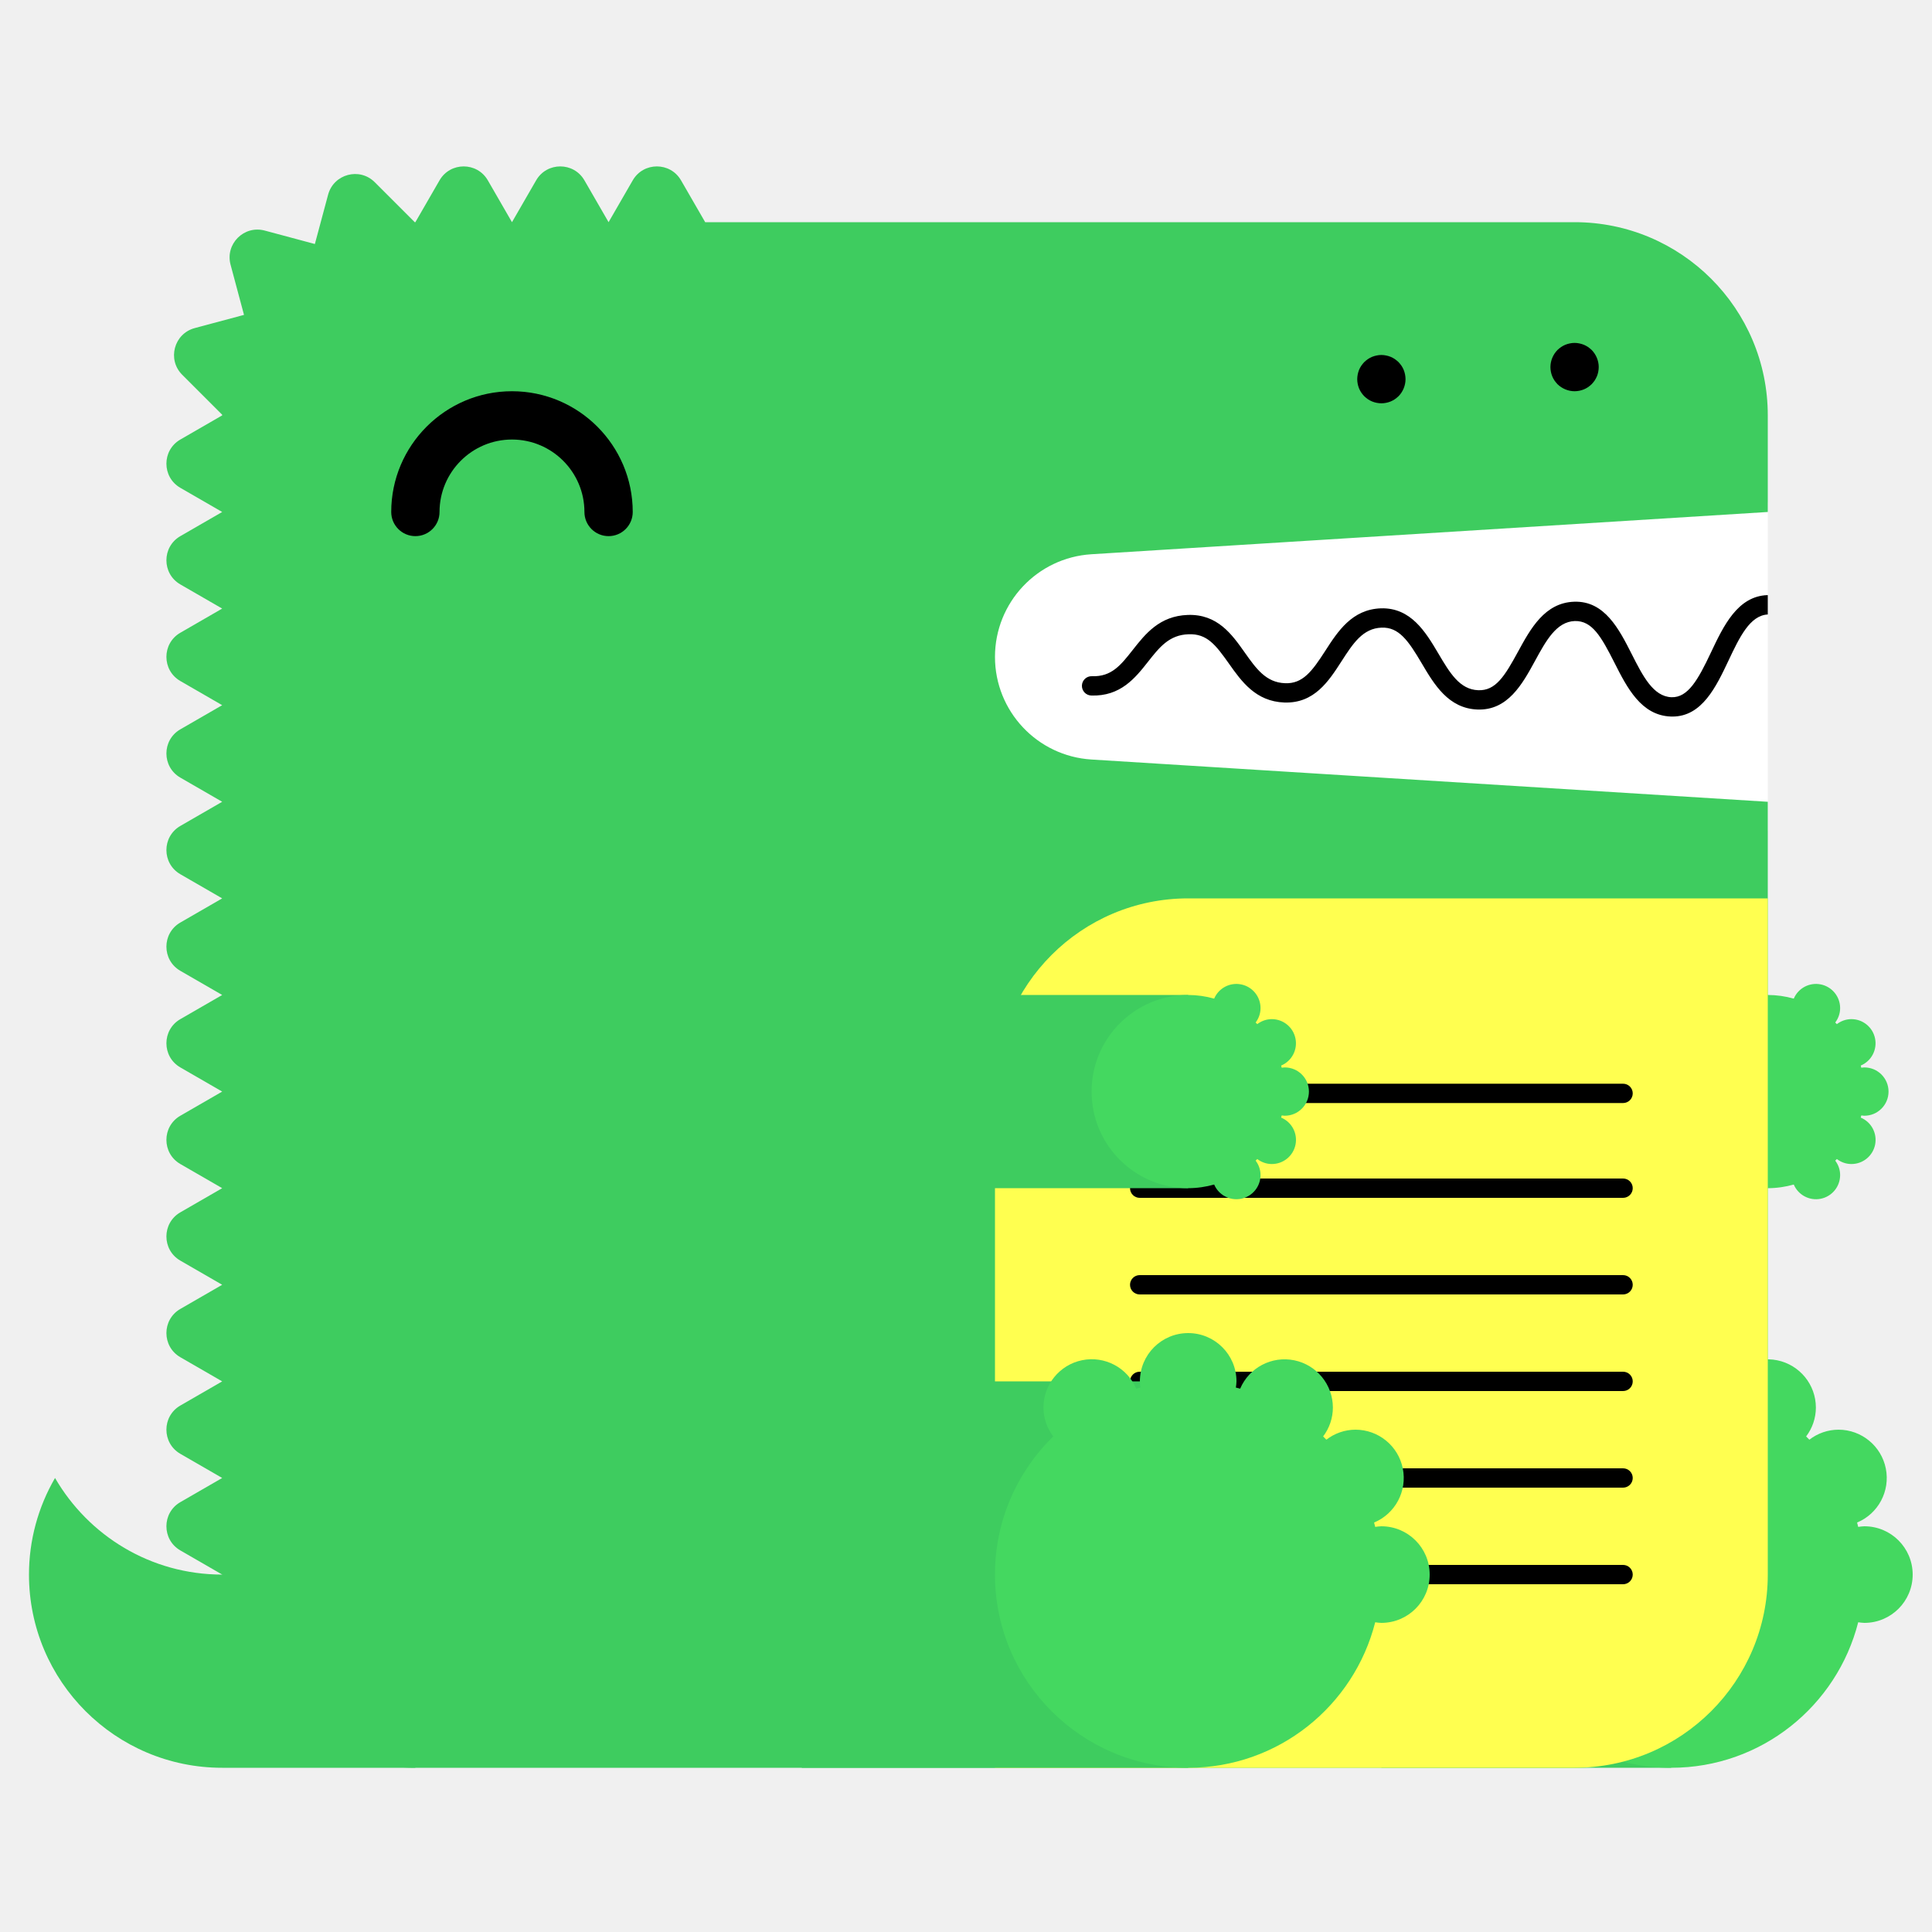
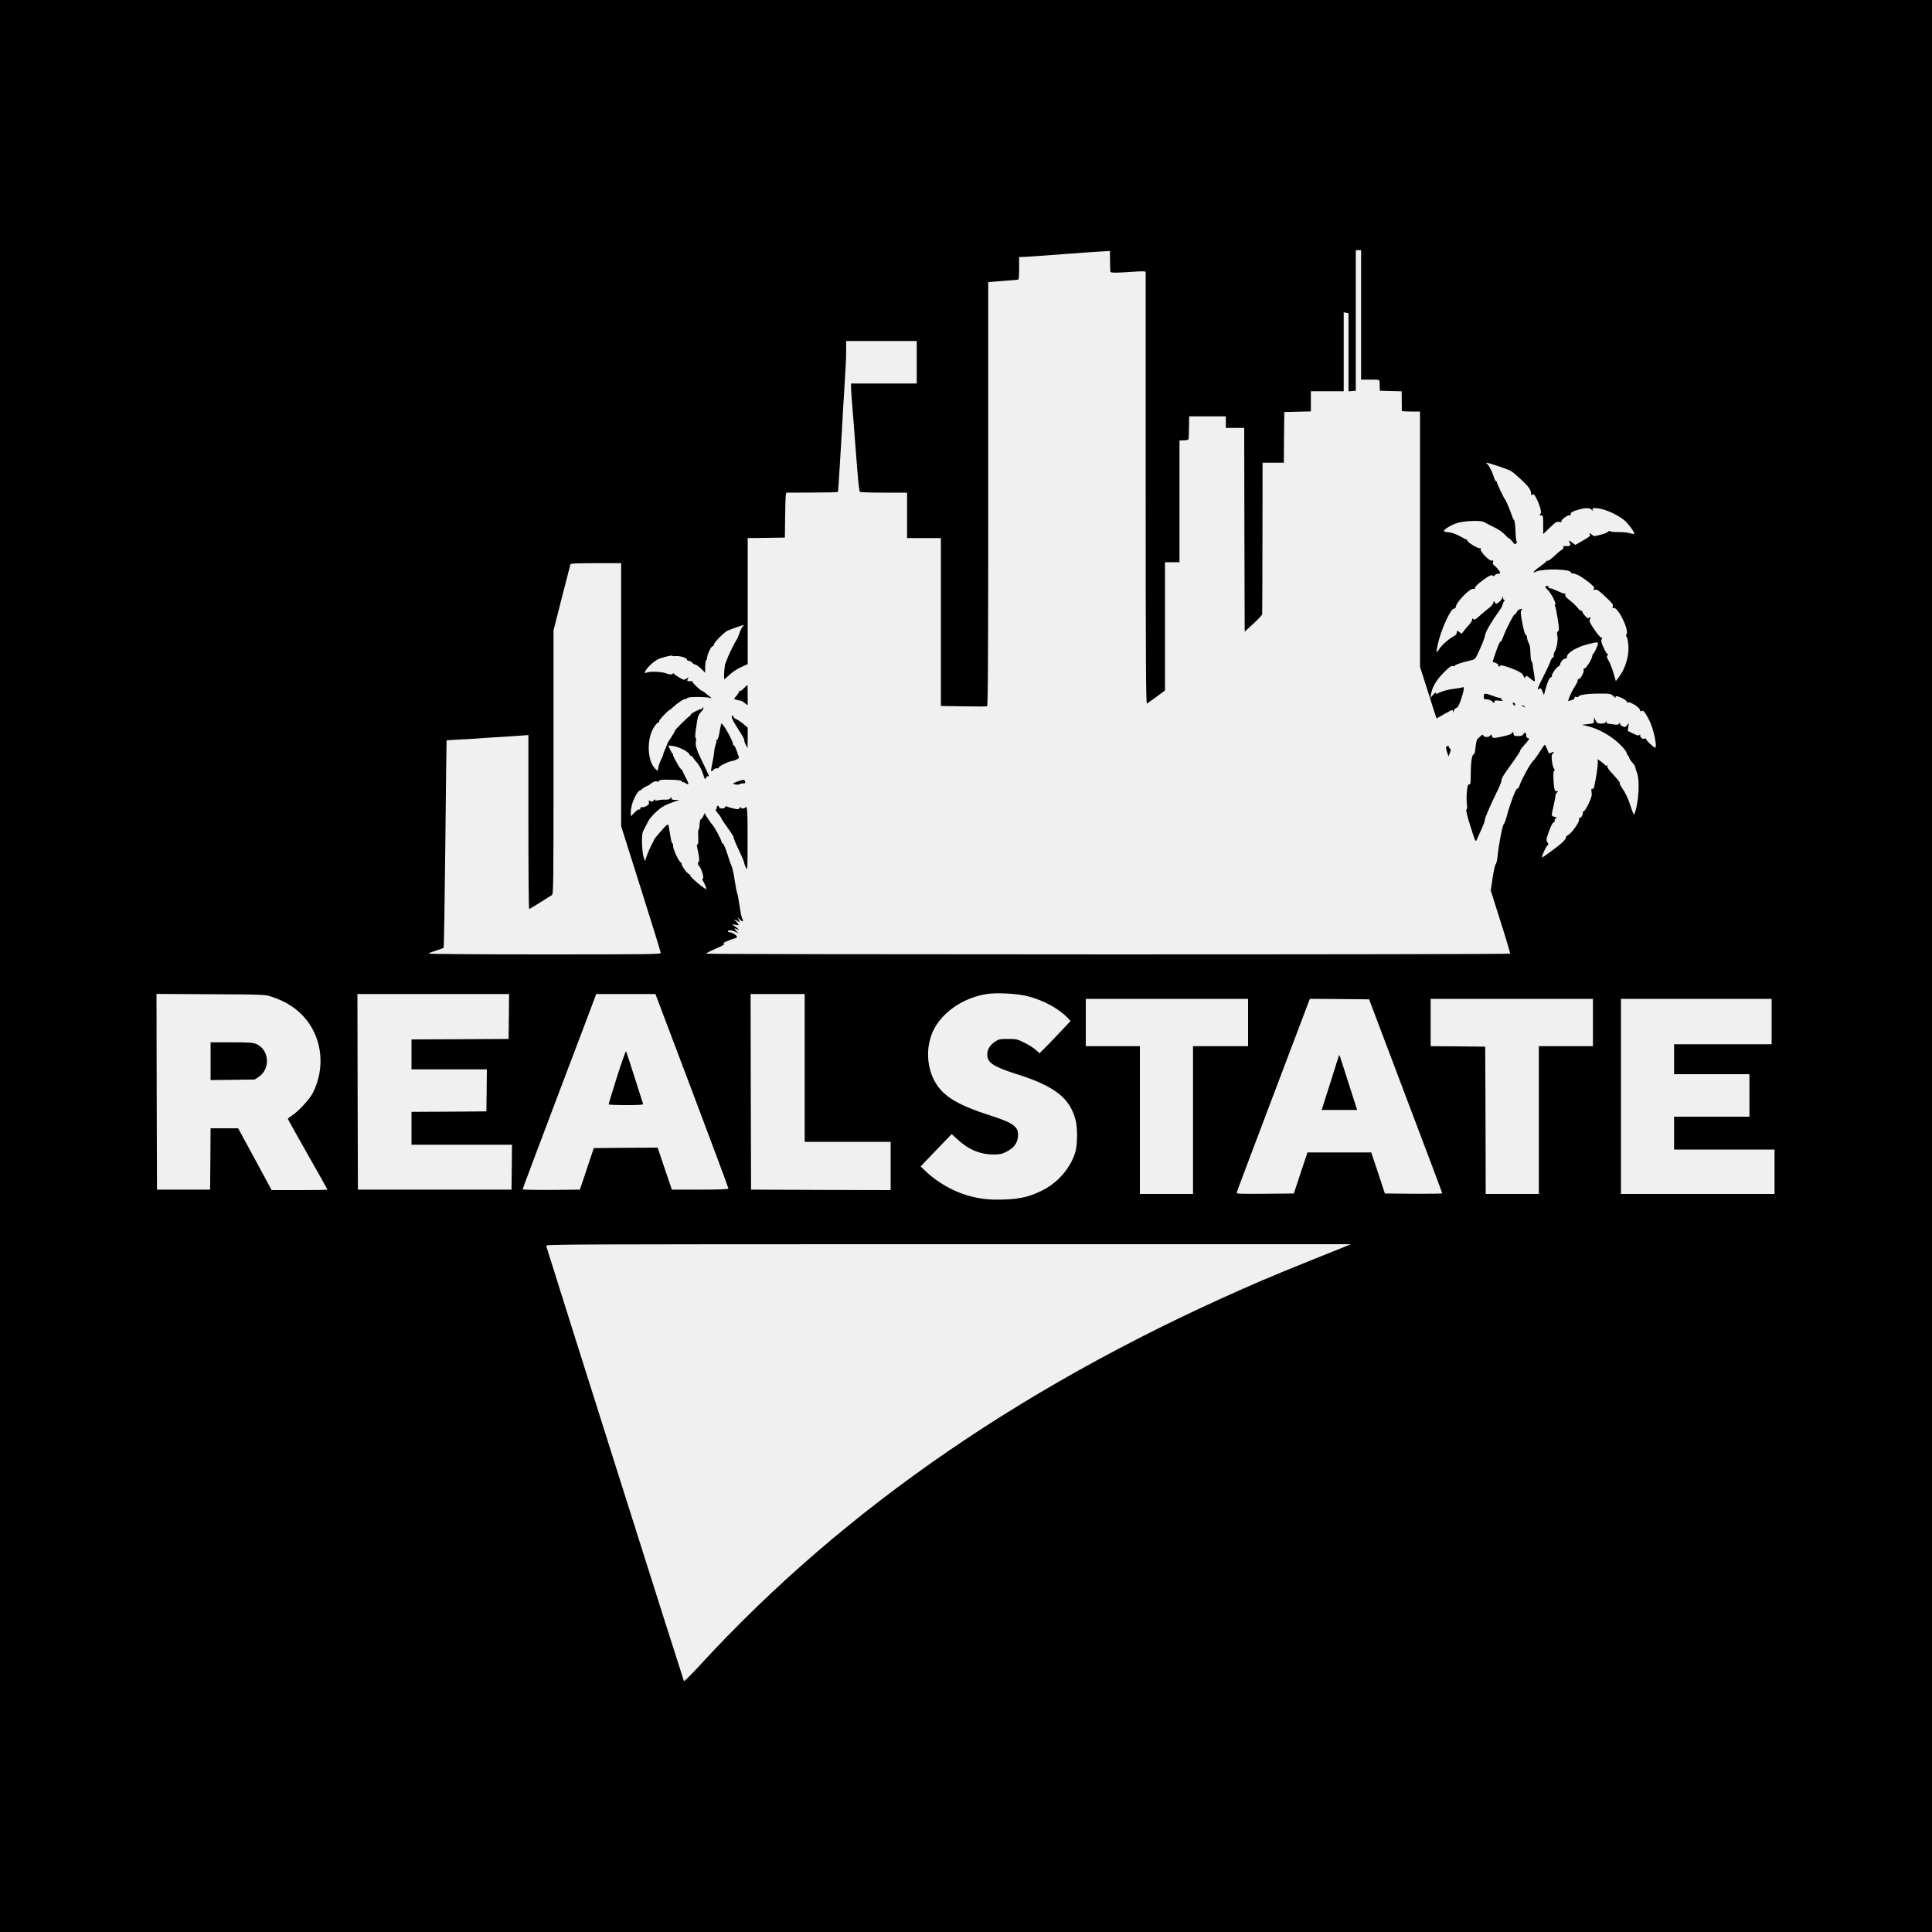
- <svg xmlns="http://www.w3.org/2000/svg" width="200" height="200" viewBox="0 0 200 200">
-   <g fill="none" fill-rule="evenodd">
-     <path fill="#FFF" d="M99 52h84v34H99z" />
-     <path d="M23 163c-7.398 0-13.843-4.027-17.303-10A19.886 19.886 0 0 0 3 163c0 11.046 8.954 20 20 20h20v-20H23z" fill="#3ECC5F" />
-     <path d="M112.98 57.376L183 53V43c0-11.046-8.954-20-20-20H73l-2.5-4.33c-1.112-1.925-3.889-1.925-5 0L63 23l-2.5-4.33c-1.111-1.925-3.889-1.925-5 0L53 23l-2.5-4.33c-1.111-1.925-3.889-1.925-5 0L43 23c-.022 0-.042.003-.065.003l-4.142-4.141c-1.57-1.571-4.252-.853-4.828 1.294l-1.369 5.104-5.192-1.392c-2.148-.575-4.111 1.389-3.535 3.536l1.39 5.193-5.102 1.367c-2.148.576-2.867 3.259-1.296 4.83l4.142 4.142c0 .021-.003.042-.003.064l-4.33 2.5c-1.925 1.111-1.925 3.889 0 5L23 53l-4.33 2.5c-1.925 1.111-1.925 3.889 0 5L23 63l-4.33 2.5c-1.925 1.111-1.925 3.889 0 5L23 73l-4.33 2.5c-1.925 1.111-1.925 3.889 0 5L23 83l-4.33 2.5c-1.925 1.111-1.925 3.889 0 5L23 93l-4.33 2.5c-1.925 1.111-1.925 3.889 0 5L23 103l-4.33 2.5c-1.925 1.111-1.925 3.889 0 5L23 113l-4.33 2.5c-1.925 1.111-1.925 3.889 0 5L23 123l-4.33 2.5c-1.925 1.111-1.925 3.889 0 5L23 133l-4.33 2.5c-1.925 1.111-1.925 3.889 0 5L23 143l-4.33 2.5c-1.925 1.111-1.925 3.889 0 5L23 153l-4.33 2.5c-1.925 1.111-1.925 3.889 0 5L23 163c0 11.046 8.954 20 20 20h120c11.046 0 20-8.954 20-20V83l-70.02-4.376A10.645 10.645 0 0 1 103 68c0-5.621 4.37-10.273 9.98-10.624" fill="#3ECC5F" />
-     <path fill="#3ECC5F" d="M143 183h30v-40h-30z" />
-     <path d="M193 158c-.219 0-.428.037-.639.064-.038-.15-.074-.301-.116-.451A5 5 0 0 0 190.32 148a4.96 4.96 0 0 0-3.016 1.036 26.531 26.531 0 0 0-.335-.336 4.955 4.955 0 0 0 1.011-2.987 5 5 0 0 0-9.599-1.959c-.148-.042-.297-.077-.445-.115.027-.211.064-.42.064-.639a5 5 0 0 0-5-5 5 5 0 0 0-5 5c0 .219.037.428.064.639-.148.038-.297.073-.445.115a4.998 4.998 0 0 0-9.599 1.959c0 1.125.384 2.151 1.011 2.987-3.717 3.632-6.031 8.693-6.031 14.3 0 11.046 8.954 20 20 20 9.339 0 17.16-6.41 19.361-15.064.211.027.42.064.639.064a5 5 0 0 0 5-5 5 5 0 0 0-5-5" fill="#44D860" />
-     <path fill="#3ECC5F" d="M153 123h30v-20h-30z" />
-     <path d="M193 115.5a2.5 2.5 0 1 0 0-5c-.109 0-.214.019-.319.032-.02-.075-.037-.15-.058-.225a2.501 2.501 0 0 0-.963-4.807c-.569 0-1.088.197-1.508.518a6.653 6.653 0 0 0-.168-.168c.314-.417.506-.931.506-1.494a2.5 2.5 0 0 0-4.8-.979A9.987 9.987 0 0 0 183 103c-5.522 0-10 4.478-10 10s4.478 10 10 10c.934 0 1.833-.138 2.69-.377a2.5 2.5 0 0 0 4.8-.979c0-.563-.192-1.077-.506-1.494.057-.055.113-.111.168-.168.42.321.939.518 1.508.518a2.5 2.5 0 0 0 .963-4.807c.021-.074.038-.15.058-.225.105.013.21.032.319.032" fill="#44D860" />
-     <path d="M63 55.5a2.5 2.5 0 0 1-2.5-2.5c0-4.136-3.364-7.5-7.5-7.5s-7.5 3.364-7.5 7.5a2.5 2.5 0 1 1-5 0c0-6.893 5.607-12.5 12.5-12.5S65.5 46.107 65.5 53a2.5 2.5 0 0 1-2.5 2.5" fill="#000" />
-     <path d="M103 183h60c11.046 0 20-8.954 20-20V93h-60c-11.046 0-20 8.954-20 20v70z" fill="#FFFF50" />
-     <path d="M168.02 124h-50.04a1 1 0 1 1 0-2h50.04a1 1 0 1 1 0 2m0 20h-50.04a1 1 0 1 1 0-2h50.04a1 1 0 1 1 0 2m0 20h-50.04a1 1 0 1 1 0-2h50.04a1 1 0 1 1 0 2m0-49.814h-50.04a1 1 0 1 1 0-2h50.04a1 1 0 1 1 0 2m0 19.814h-50.04a1 1 0 1 1 0-2h50.04a1 1 0 1 1 0 2m0 20h-50.04a1 1 0 1 1 0-2h50.04a1 1 0 1 1 0 2M183 61.611c-.012 0-.022-.006-.034-.005-3.09.105-4.552 3.196-5.842 5.923-1.346 2.85-2.387 4.703-4.093 4.647-1.889-.068-2.969-2.202-4.113-4.46-1.314-2.594-2.814-5.536-5.963-5.426-3.046.104-4.513 2.794-5.807 5.167-1.377 2.528-2.314 4.065-4.121 3.994-1.927-.07-2.951-1.805-4.136-3.813-1.321-2.236-2.848-4.75-5.936-4.664-2.994.103-4.465 2.385-5.763 4.4-1.373 2.13-2.335 3.428-4.165 3.351-1.973-.07-2.992-1.51-4.171-3.177-1.324-1.873-2.816-3.993-5.895-3.89-2.928.1-4.399 1.97-5.696 3.618-1.232 1.564-2.194 2.802-4.229 2.724a1 1 0 0 0-.072 2c3.017.101 4.545-1.8 5.872-3.487 1.177-1.496 2.193-2.787 4.193-2.855 1.926-.082 2.829 1.115 4.195 3.045 1.297 1.834 2.769 3.914 5.731 4.021 3.103.104 4.596-2.215 5.918-4.267 1.182-1.834 2.202-3.417 4.15-3.484 1.793-.067 2.769 1.35 4.145 3.681 1.297 2.197 2.766 4.686 5.787 4.796 3.125.108 4.634-2.62 5.949-5.035 1.139-2.088 2.214-4.06 4.119-4.126 1.793-.042 2.728 1.595 4.111 4.33 1.292 2.553 2.757 5.445 5.825 5.556l.169.003c3.064 0 4.518-3.075 5.805-5.794 1.139-2.41 2.217-4.68 4.067-4.773v-2z" fill="#000" />
-     <path fill="#3ECC5F" d="M83 183h40v-40H83z" />
-     <path d="M143 158c-.219 0-.428.037-.639.064-.038-.15-.074-.301-.116-.451A5 5 0 0 0 140.32 148a4.96 4.96 0 0 0-3.016 1.036 26.531 26.531 0 0 0-.335-.336 4.955 4.955 0 0 0 1.011-2.987 5 5 0 0 0-9.599-1.959c-.148-.042-.297-.077-.445-.115.027-.211.064-.42.064-.639a5 5 0 0 0-5-5 5 5 0 0 0-5 5c0 .219.037.428.064.639-.148.038-.297.073-.445.115a4.998 4.998 0 0 0-9.599 1.959c0 1.125.384 2.151 1.011 2.987-3.717 3.632-6.031 8.693-6.031 14.3 0 11.046 8.954 20 20 20 9.339 0 17.16-6.41 19.361-15.064.211.027.42.064.639.064a5 5 0 0 0 5-5 5 5 0 0 0-5-5" fill="#44D860" />
-     <path fill="#3ECC5F" d="M83 123h40v-20H83z" />
-     <path d="M133 115.5a2.5 2.5 0 1 0 0-5c-.109 0-.214.019-.319.032-.02-.075-.037-.15-.058-.225a2.501 2.501 0 0 0-.963-4.807c-.569 0-1.088.197-1.508.518a6.653 6.653 0 0 0-.168-.168c.314-.417.506-.931.506-1.494a2.5 2.5 0 0 0-4.8-.979A9.987 9.987 0 0 0 123 103c-5.522 0-10 4.478-10 10s4.478 10 10 10c.934 0 1.833-.138 2.69-.377a2.5 2.5 0 0 0 4.8-.979c0-.563-.192-1.077-.506-1.494.057-.055.113-.111.168-.168.42.321.939.518 1.508.518a2.5 2.5 0 0 0 .963-4.807c.021-.074.038-.15.058-.225.105.013.21.032.319.032" fill="#44D860" />
-     <path d="M143 41.75c-.16 0-.33-.02-.49-.05a2.52 2.52 0 0 1-.47-.14c-.15-.06-.29-.14-.431-.23-.13-.09-.259-.2-.38-.31-.109-.12-.219-.24-.309-.38s-.17-.28-.231-.43a2.619 2.619 0 0 1-.189-.96c0-.16.02-.33.05-.49.03-.16.08-.31.139-.47.061-.15.141-.29.231-.43.09-.13.2-.26.309-.38.121-.11.25-.22.38-.31.141-.09.281-.17.431-.23.149-.06.31-.11.47-.14.32-.07.65-.07.98 0 .159.03.32.08.47.14.149.06.29.14.43.23.13.09.259.2.38.31.11.12.22.25.31.38.09.14.17.28.23.43.06.16.11.31.14.47.029.16.05.33.05.49 0 .66-.271 1.31-.73 1.77-.121.11-.25.22-.38.31-.14.09-.281.17-.43.23a2.565 2.565 0 0 1-.96.19m20-1.25c-.66 0-1.3-.27-1.771-.73a3.802 3.802 0 0 1-.309-.38c-.09-.14-.17-.28-.231-.43a2.619 2.619 0 0 1-.189-.96c0-.66.27-1.3.729-1.77.121-.11.25-.22.38-.31.141-.09.281-.17.431-.23.149-.06.31-.11.47-.14.32-.07.66-.07.98 0 .159.03.32.08.47.14.149.06.29.14.43.23.13.09.259.2.38.31.459.47.73 1.11.73 1.77 0 .16-.021.33-.05.49-.03.16-.08.32-.14.47-.07.15-.14.29-.23.43-.09.13-.2.26-.31.38-.121.11-.25.22-.38.31-.14.09-.281.17-.43.23a2.565 2.565 0 0 1-.96.19" fill="#000" />
+ <svg xmlns="http://www.w3.org/2000/svg" version="1.0" width="2000pt" height="2000pt" viewBox="0 0 2000 2000" preserveAspectRatio="xMidYMid meet">
+   <g transform="translate(0,2000) scale(0.1,-0.1)" fill="#000000" stroke="none">
+     <path d="M0 10000 l0 -10000 10000 0 10000 0 0 10000 0 10000 -10000 0 -10000 0 0 -10000z m14090 6740 l0 -670 95 0 c92 0 95 -1 96 -22 0 -13 2 -39 2 -58 l2 -35 113 -3 112 -3 1 -97 c1 -53 1 -100 0 -104 0 -5 42 -8 94 -8 l95 0 0 -1321 0 -1322 61 -191 c33 -105 71 -225 85 -268 l25 -76 77 44 c42 24 80 44 84 44 3 0 9 -8 11 -17 4 -14 5 -12 6 5 1 14 10 26 25 32 19 7 30 28 54 100 28 83 33 128 12 115 -5 -3 -46 -10 -92 -16 -46 -5 -107 -21 -137 -34 -46 -22 -52 -23 -47 -7 3 9 -8 2 -25 -17 l-32 -35 7 40 c14 75 57 147 132 222 58 58 78 72 94 67 11 -4 20 -2 20 4 0 10 84 37 174 57 37 9 40 12 88 119 28 61 51 124 52 141 2 30 66 140 144 248 20 27 36 57 37 66 1 10 7 25 14 34 9 11 10 16 2 16 -6 0 -11 10 -12 23 -1 22 -1 21 -8 -2 -3 -13 -19 -34 -35 -45 -27 -21 -28 -21 -42 -2 -14 19 -14 19 -14 -1 0 -14 -21 -38 -62 -70 -35 -28 -78 -64 -97 -82 -26 -24 -36 -29 -47 -20 -11 9 -14 8 -14 -6 0 -10 -17 -36 -38 -59 -21 -22 -45 -52 -54 -65 -16 -23 -18 -24 -36 -8 -24 22 -32 21 -32 -3 0 -10 -10 -25 -22 -31 -55 -28 -132 -95 -159 -137 -33 -52 -35 -45 -15 48 32 149 132 370 168 370 10 0 18 7 18 16 0 45 148 199 182 188 13 -4 18 0 18 13 0 11 31 40 81 77 68 49 85 57 100 48 13 -9 18 -8 23 3 3 8 17 15 31 15 14 0 25 4 25 9 0 12 -40 63 -63 79 -12 9 -16 20 -11 34 5 17 3 20 -11 14 -24 -9 -127 96 -118 120 4 11 3 15 -5 10 -16 -10 -122 53 -132 78 -5 12 -9 18 -9 13 -1 -4 -18 3 -38 16 -52 32 -118 57 -151 57 -15 0 -33 4 -41 9 -19 12 64 65 134 87 73 23 243 29 275 11 14 -8 60 -32 103 -53 48 -23 92 -53 115 -78 20 -23 40 -40 43 -39 4 1 19 -13 34 -32 21 -28 28 -33 39 -22 8 6 10 17 6 22 -5 6 -10 55 -12 110 -2 58 -8 104 -14 110 -7 6 -17 28 -24 50 -13 44 -61 157 -70 165 -11 11 -85 166 -84 177 1 7 -3 11 -8 10 -5 -1 -18 23 -27 55 -20 61 -55 124 -74 132 -7 2 -5 5 5 5 17 1 208 -63 243 -82 23 -12 38 -24 124 -103 66 -62 91 -98 91 -135 0 -18 3 -19 14 -9 12 9 20 2 42 -42 33 -65 56 -146 43 -154 -15 -9 -10 -22 9 -20 15 1 17 -10 17 -96 l0 -97 68 66 c60 58 71 65 97 60 21 -5 28 -3 24 7 -6 15 70 71 85 61 7 -3 11 2 11 14 0 16 13 24 66 41 82 25 132 26 151 3 14 -17 14 -17 9 0 -4 14 1 17 28 17 78 0 215 -57 298 -123 41 -33 115 -133 105 -143 -3 -3 -22 -1 -42 6 -20 7 -71 12 -114 12 -42 -1 -83 3 -91 8 -9 5 -18 4 -24 -5 -6 -8 -41 -22 -78 -31 -63 -17 -68 -17 -86 -1 -22 20 -39 23 -23 3 9 -11 -5 -23 -70 -60 l-81 -47 -36 27 c-19 15 -33 21 -30 13 3 -8 9 -22 13 -31 7 -18 -10 -23 -63 -21 -7 1 -11 -5 -8 -13 3 -8 -4 -19 -17 -26 -12 -6 -48 -36 -79 -66 -31 -29 -62 -51 -67 -47 -6 3 -11 2 -11 -3 0 -5 -24 -25 -54 -46 -29 -20 -62 -46 -71 -57 -18 -19 -18 -19 26 -3 79 30 349 22 349 -10 0 -7 12 -13 28 -13 30 0 108 -47 180 -108 35 -31 41 -40 31 -52 -11 -12 -9 -13 12 -8 21 5 38 -6 107 -71 70 -64 82 -81 78 -100 -5 -17 -3 -22 8 -18 42 16 161 -222 134 -270 -6 -11 -6 -22 2 -31 6 -8 14 -47 17 -87 8 -112 -31 -239 -103 -334 l-27 -35 -24 83 c-13 46 -36 102 -49 126 -20 34 -23 46 -14 58 9 10 10 14 1 14 -7 0 -25 30 -41 66 -23 51 -28 70 -20 85 8 15 7 19 -5 19 -8 0 -40 38 -71 84 -48 72 -54 87 -45 105 12 21 -2 31 -14 11 -7 -11 -65 51 -65 69 0 7 -4 10 -9 7 -5 -4 -23 11 -40 33 -17 21 -54 56 -81 77 -36 27 -50 44 -46 56 2 10 0 16 -4 13 -4 -3 -37 8 -72 25 -34 16 -71 30 -80 30 -10 0 -18 6 -18 14 0 9 -7 12 -21 9 -19 -5 -18 -8 15 -42 39 -40 91 -144 75 -149 -6 -3 -6 -9 -1 -15 5 -7 17 -66 27 -131 16 -104 16 -120 4 -130 -11 -8 -13 -20 -7 -46 9 -41 -7 -134 -29 -168 -8 -13 -12 -30 -9 -38 3 -8 -1 -17 -9 -20 -8 -3 -19 -22 -26 -42 -6 -21 -38 -88 -70 -151 -60 -117 -73 -155 -44 -131 13 10 18 6 32 -26 l16 -39 13 50 c22 84 45 135 60 135 9 0 12 5 9 11 -8 12 41 86 67 100 10 5 18 14 18 20 0 22 41 68 55 62 10 -3 15 1 15 15 0 43 97 102 217 133 117 29 117 29 92 -33 -11 -29 -26 -57 -33 -63 -7 -5 -13 -17 -13 -26 0 -26 -63 -129 -80 -129 -10 0 -13 -6 -9 -16 8 -20 -33 -94 -51 -94 -8 0 -13 -6 -11 -13 2 -7 -12 -36 -30 -64 -19 -29 -42 -76 -53 -104 -19 -48 -19 -51 -2 -44 10 4 26 10 36 12 9 3 17 12 17 20 0 10 6 12 20 8 11 -3 20 -2 20 3 0 18 90 32 211 32 120 0 124 -1 152 -27 17 -16 27 -23 23 -16 -12 22 11 22 62 -2 33 -15 52 -31 53 -42 0 -11 3 -13 6 -5 8 20 122 -45 129 -75 5 -18 9 -21 19 -13 15 13 37 -15 79 -98 45 -90 85 -283 59 -282 -14 1 -93 77 -93 89 0 7 -5 9 -10 6 -19 -12 -50 6 -50 28 0 16 -3 18 -9 9 -6 -11 -20 -7 -64 14 l-57 28 6 40 6 41 -19 -23 c-17 -21 -22 -22 -46 -11 -15 7 -27 19 -27 28 -1 15 -1 15 -10 0 -8 -13 -18 -14 -57 -8 -26 4 -54 8 -60 8 -7 1 -14 9 -14 19 -1 16 -2 16 -6 0 -3 -14 -15 -18 -47 -18 -38 0 -44 3 -59 33 l-16 32 0 -32 c-1 -32 -2 -32 -63 -39 l-63 -7 60 -14 c102 -23 236 -96 320 -175 42 -39 78 -82 82 -97 3 -14 11 -29 16 -33 6 -3 12 -14 13 -24 1 -9 16 -31 32 -48 16 -17 30 -38 30 -46 0 -8 8 -35 18 -60 31 -80 18 -306 -24 -420 -8 -21 -12 -15 -37 60 -31 96 -55 146 -96 207 -16 23 -25 44 -21 47 5 3 -24 40 -64 83 -45 48 -70 82 -66 92 3 9 1 12 -5 8 -6 -4 -13 -4 -15 0 -1 5 -20 21 -40 36 l-38 28 0 -43 c0 -38 -15 -138 -36 -236 -4 -22 -11 -31 -20 -28 -11 4 -13 -3 -8 -34 5 -32 0 -53 -31 -120 -21 -44 -44 -80 -52 -80 -8 0 -12 -4 -8 -9 8 -14 -17 -62 -30 -57 -8 3 -10 -4 -8 -18 5 -26 -80 -145 -115 -161 -12 -5 -22 -17 -22 -25 0 -9 -15 -30 -32 -47 -44 -41 -210 -164 -215 -159 -7 7 39 110 55 123 13 11 13 15 0 35 -14 21 -12 30 17 113 21 57 39 91 49 93 9 2 13 8 10 14 -4 6 1 17 10 24 16 11 14 13 -13 19 -34 7 -34 3 -4 135 8 36 15 74 16 85 0 11 8 25 16 32 14 11 13 12 -5 13 -18 0 -22 8 -28 61 -9 89 -7 147 4 154 6 4 5 11 -4 20 -7 8 -16 41 -20 75 -6 52 -4 65 10 82 18 19 17 19 -10 9 -15 -6 -29 -11 -30 -11 -2 0 -11 20 -20 45 -10 25 -21 45 -25 45 -3 0 -27 -33 -51 -72 -25 -40 -57 -84 -72 -98 -28 -27 -119 -192 -138 -252 -6 -22 -16 -35 -23 -32 -14 5 -71 -146 -108 -281 -12 -44 -26 -83 -32 -86 -13 -9 -54 -220 -63 -324 -4 -44 -13 -84 -20 -90 -7 -5 -21 -69 -32 -141 l-20 -132 102 -323 c57 -178 101 -327 99 -331 -6 -11 -8323 -10 -8323 0 0 5 45 28 101 52 70 30 96 46 84 50 -13 5 -5 12 31 27 27 12 61 24 77 28 15 4 27 11 27 15 0 16 -53 50 -77 50 -14 0 -21 4 -18 10 9 15 42 12 78 -6 l32 -17 -24 27 c-26 28 -22 33 11 15 32 -17 12 9 -26 33 l-31 20 37 -5 38 -6 -16 25 c-9 13 -21 24 -27 24 -6 0 -7 3 -4 6 4 4 18 -1 31 -10 24 -15 25 -15 19 1 -3 10 -10 25 -16 33 -5 8 4 0 22 -18 31 -32 43 -23 22 16 -5 9 -17 68 -26 131 -9 62 -20 121 -25 130 -4 9 -16 68 -25 131 -9 63 -23 126 -30 140 -7 14 -28 72 -45 128 -18 57 -39 106 -46 109 -8 3 -14 10 -14 17 0 17 -69 149 -91 172 -11 12 -35 45 -53 73 l-33 53 -13 -31 c-7 -17 -18 -31 -24 -31 -6 0 -12 -22 -14 -53 -1 -28 -5 -53 -10 -54 -4 -2 -6 -37 -4 -78 2 -50 0 -75 -7 -75 -7 0 -9 -10 -5 -27 20 -90 27 -145 19 -151 -14 -10 -12 -35 2 -47 21 -17 54 -123 40 -128 -9 -3 -9 -9 0 -25 24 -41 43 -93 30 -86 -64 39 -181 143 -161 145 5 0 0 4 -12 9 -24 9 -86 98 -78 111 3 5 1 9 -5 9 -19 0 -84 134 -83 172 0 16 -3 28 -8 28 -7 0 -16 41 -35 163 -6 35 -7 37 -26 23 -20 -14 -137 -151 -129 -151 2 0 -8 -20 -22 -45 -14 -25 -36 -74 -49 -110 l-23 -64 -14 44 c-8 25 -15 90 -16 145 -1 86 2 106 21 140 12 22 31 58 42 81 25 50 112 134 172 165 24 12 69 30 99 40 l55 18 -42 0 c-34 1 -43 5 -43 19 -1 16 -1 16 -11 0 -7 -13 -21 -17 -52 -16 -23 1 -57 -2 -74 -6 -24 -6 -33 -4 -33 5 0 7 -6 4 -14 -7 -12 -16 -18 -17 -34 -7 -17 10 -18 9 -14 -12 3 -18 -3 -27 -28 -40 -17 -9 -38 -14 -46 -11 -8 3 -14 -1 -14 -9 0 -8 -4 -15 -10 -15 -5 0 -12 0 -15 0 -2 0 -20 -16 -40 -35 l-35 -36 0 46 c0 55 28 138 64 191 14 21 26 34 26 29 0 -5 8 0 19 11 10 11 34 27 52 34 19 8 39 19 44 25 17 19 65 36 65 23 0 -6 9 -3 19 6 17 15 36 17 126 14 80 -2 108 -7 115 -18 5 -8 10 -12 10 -7 0 4 11 0 25 -9 14 -9 28 -14 31 -11 4 3 -10 36 -30 72 -19 36 -33 65 -29 65 4 0 -1 6 -12 13 -10 8 -25 28 -34 44 -9 17 -26 49 -39 72 -12 22 -19 41 -15 41 5 0 3 4 -4 8 -7 4 -19 25 -28 46 l-16 39 45 -5 c58 -7 158 -56 172 -85 6 -13 13 -20 17 -17 3 3 14 -7 24 -23 10 -15 23 -32 29 -38 26 -24 58 -81 74 -133 16 -52 18 -54 29 -34 7 13 16 20 22 17 16 -10 11 2 -50 128 -72 148 -85 188 -77 232 4 19 2 35 -3 37 -7 2 -5 39 5 103 18 126 20 129 55 170 18 20 26 36 19 40 -5 3 -10 1 -10 -4 0 -6 -4 -11 -9 -11 -21 0 -111 -46 -111 -57 0 -6 -4 -13 -9 -15 -16 -5 -159 -147 -154 -152 3 -2 -15 -33 -38 -68 -24 -35 -42 -63 -40 -63 2 0 -8 -26 -22 -57 -14 -32 -24 -58 -21 -58 2 0 -7 -22 -20 -48 -13 -26 -28 -65 -31 -86 l-7 -37 -23 21 c-79 74 -93 279 -29 408 16 31 39 62 51 68 13 6 20 14 16 18 -7 6 95 116 108 116 3 0 25 18 48 40 42 40 121 87 121 73 0 -5 4 -1 10 7 7 11 32 14 107 15 54 0 111 -4 128 -8 29 -8 28 -7 -10 22 -22 17 -45 35 -52 41 -7 5 -15 10 -19 10 -11 0 -99 84 -96 93 1 4 -1 6 -5 6 -5 -1 -18 -1 -31 0 -20 1 -21 4 -12 22 11 20 11 20 -14 4 -25 -16 -28 -16 -73 11 -27 15 -51 32 -55 38 -5 8 -11 7 -19 -1 -8 -8 -25 -7 -65 7 -56 19 -168 22 -208 5 -17 -7 -17 -6 -3 22 18 35 83 95 126 117 36 19 151 47 151 37 0 -3 17 -5 38 -3 43 4 118 -20 114 -37 -1 -6 6 -11 16 -11 11 0 27 -9 37 -20 10 -11 25 -20 34 -20 8 0 35 -19 58 -42 l43 -42 0 61 c0 34 5 65 10 68 6 3 10 15 10 26 0 32 41 119 56 119 8 0 14 8 14 18 0 19 101 122 139 142 22 11 159 60 169 60 3 0 -2 -8 -11 -18 -10 -10 -24 -41 -33 -68 -9 -27 -20 -53 -24 -59 -19 -26 -89 -166 -100 -201 -7 -21 -16 -43 -20 -49 -10 -13 -20 -165 -12 -165 4 0 30 22 58 48 28 27 81 61 118 77 l66 30 0 652 0 653 193 2 192 3 3 233 c2 175 5 232 15 232 6 0 128 0 269 1 142 0 259 3 262 7 2 4 11 131 20 282 9 151 18 307 21 345 2 39 7 122 10 185 3 63 8 138 10 165 2 28 7 109 11 180 3 72 8 141 9 155 2 14 4 76 4 138 l1 112 365 0 365 0 0 -220 0 -220 -340 0 -340 0 0 -42 c0 -24 5 -92 10 -153 5 -60 14 -173 20 -250 6 -77 13 -167 15 -200 3 -33 12 -152 21 -265 10 -131 20 -207 27 -212 7 -4 119 -8 250 -8 l237 0 0 -235 0 -235 175 0 175 0 0 -869 0 -869 233 -4 c127 -2 238 -2 245 0 9 3 12 452 12 2198 l0 2194 23 1 c12 1 31 3 42 4 11 1 69 6 130 10 60 4 113 9 117 12 5 2 8 56 8 119 l0 114 33 0 c27 0 188 11 502 35 107 8 190 14 303 21 l102 6 1 -101 c1 -56 2 -107 3 -113 1 -14 58 -14 259 0 92 6 107 5 107 -8 0 -8 0 -1018 0 -2243 0 -1780 3 -2227 13 -2221 6 4 51 36 100 72 l87 64 0 664 0 664 75 0 75 0 0 630 0 630 23 1 c74 3 72 2 73 39 1 19 2 74 3 123 l1 87 190 0 190 0 0 -60 0 -60 95 0 95 0 2 -1055 3 -1054 90 83 c50 46 91 90 91 97 1 8 2 364 3 792 l1 777 110 0 110 0 2 263 3 262 138 3 137 3 0 104 0 105 170 0 170 0 0 409 0 408 25 -5 25 -4 0 -405 0 -404 38 3 37 3 0 728 0 727 28 0 27 0 0 -670z m-7660 -3931 l0 -1361 205 -649 c113 -356 205 -655 205 -664 0 -13 -130 -15 -1207 -15 -692 0 -1203 4 -1197 9 5 5 41 19 79 31 39 12 73 25 77 29 4 3 12 487 18 1076 6 588 12 1070 13 1071 1 1 65 5 141 9 77 3 156 8 175 10 20 2 83 6 141 10 110 6 184 11 313 20 l77 6 0 -900 c0 -496 3 -901 8 -901 5 0 124 73 235 144 16 10 17 87 17 1375 l0 1365 85 335 c47 185 88 342 90 349 3 9 65 12 265 12 l260 0 0 -1361z m4213 -3123 c155 -40 314 -125 401 -215 l39 -40 -121 -128 c-66 -70 -138 -146 -161 -167 l-40 -39 -39 35 c-22 20 -75 53 -118 74 -73 37 -83 39 -169 39 -83 0 -95 -2 -134 -28 -54 -36 -81 -81 -81 -134 0 -83 63 -125 295 -199 403 -127 560 -248 620 -481 20 -75 19 -242 0 -317 -44 -167 -180 -328 -347 -410 -129 -64 -224 -87 -389 -93 -153 -6 -256 5 -387 43 -148 43 -313 138 -424 244 l-58 55 161 168 161 167 60 -55 c113 -105 234 -156 372 -156 67 0 87 4 134 28 77 39 114 87 120 158 8 102 -43 140 -297 221 -267 86 -407 158 -499 258 -152 164 -179 450 -63 651 101 176 308 309 536 345 106 16 318 5 428 -24z m-7828 -5 c153 -51 270 -129 356 -237 168 -211 194 -506 68 -757 -34 -66 -150 -193 -215 -234 -24 -15 -44 -31 -44 -35 0 -4 92 -170 205 -368 113 -198 205 -362 205 -365 0 -3 -130 -5 -289 -5 l-289 0 -173 320 -174 320 -142 0 -143 0 -2 -317 -3 -318 -275 0 -275 0 -3 1013 -2 1013 562 -3 c560 -3 563 -3 633 -27z m2453 -203 l-3 -233 -502 -3 -503 -2 0 -155 0 -155 390 0 390 0 -2 -217 -3 -218 -387 -3 -388 -2 0 -170 0 -170 520 0 520 0 -2 -232 -3 -233 -795 0 -795 0 -3 1013 -2 1012 785 0 785 0 -2 -232z m1896 -771 c208 -551 378 -1006 377 -1012 -1 -6 -106 -10 -293 -10 l-293 0 -74 218 -73 217 -331 -2 -330 -3 -72 -215 -72 -215 -296 -3 c-163 -1 -297 2 -297 6 0 5 167 449 371 988 204 538 376 991 381 1007 l10 27 306 0 307 0 379 -1003z m1166 238 l0 -765 445 0 445 0 0 -250 0 -250 -722 2 -723 3 -3 1013 -2 1012 280 0 280 0 0 -765z m4590 470 l0 -245 -285 0 -285 0 0 -765 0 -765 -275 0 -275 0 0 765 0 765 -280 0 -280 0 0 245 0 245 840 0 840 0 0 -245z m1631 -760 c209 -550 379 -1003 379 -1008 0 -4 -134 -6 -297 -5 l-297 3 -70 213 -71 212 -330 0 -330 0 -71 -212 -70 -213 -298 -3 c-281 -2 -298 -1 -293 15 2 10 170 455 372 988 202 534 371 980 376 993 l9 22 306 -2 307 -3 378 -1000z m1939 760 l0 -245 -280 0 -280 0 0 -765 0 -765 -275 0 -275 0 -2 763 -3 762 -282 3 -283 2 0 245 0 245 840 0 840 0 0 -245z m1850 10 l0 -235 -505 0 -505 0 0 -155 0 -155 390 0 390 0 0 -220 0 -220 -390 0 -390 0 0 -170 0 -170 520 0 520 0 0 -230 0 -230 -795 0 -795 0 0 1010 0 1010 780 0 780 0 0 -235z m-4725 -2454 c-203 -81 -451 -183 -550 -226 -2393 -1028 -4316 -2345 -5824 -3988 -85 -92 -158 -164 -161 -160 -5 6 -1338 4218 -1426 4506 -5 16 198 17 4163 17 l4168 0 -370 -149z" />
+     <path d="M15734 13693 c-12 -2 -26 -15 -32 -29 -7 -13 -16 -24 -22 -24 -12 0 -95 -163 -120 -235 -10 -27 -22 -49 -28 -48 -6 1 -26 -45 -46 -103 l-35 -105 29 -11 c17 -5 30 -16 30 -24 0 -8 5 -14 10 -14 6 0 10 4 10 9 0 13 88 -13 168 -49 46 -21 65 -36 73 -57 9 -25 11 -26 20 -10 9 16 14 14 52 -18 23 -20 43 -31 45 -26 2 6 -2 41 -8 78 -7 38 -13 79 -14 93 0 14 -5 28 -11 32 -5 4 -11 43 -12 87 -1 52 -7 88 -17 103 -8 13 -16 38 -18 56 -1 17 -7 32 -14 32 -7 0 -21 48 -34 116 -18 92 -21 121 -11 135 6 11 10 18 9 18 -2 -1 -13 -4 -24 -6z" />
+     <path d="M7700 12875 c-18 -19 -37 -32 -42 -29 -4 3 -8 0 -8 -6 0 -7 -12 -26 -26 -43 l-26 -31 24 -9 c12 -6 29 -9 36 -8 8 1 29 -10 48 -24 l34 -26 0 105 c0 59 -1 106 -3 106 -2 0 -18 -16 -37 -35z" />
+     <path d="M15360 12790 c0 -27 3 -30 32 -30 19 0 41 -9 55 -22 20 -19 23 -20 23 -4 0 16 7 17 53 12 28 -3 44 -3 35 0 -10 3 -18 12 -18 20 0 8 -4 13 -8 10 -5 -3 -39 6 -76 20 -87 31 -96 31 -96 -6z" />
+     <path d="M15660 12722 c0 -4 4 -13 9 -20 7 -11 9 -11 14 1 3 9 -1 18 -9 21 -8 3 -14 2 -14 -2z" />
+     <path d="M15760 12690 c8 -5 20 -10 25 -10 6 0 3 5 -5 10 -8 5 -19 10 -25 10 -5 0 -3 -5 5 -10z" />
+     <path d="M7577 12588 c-3 -9 -3 -19 1 -22 3 -4 7 -12 8 -19 1 -7 29 -55 63 -106 33 -51 59 -97 56 -102 -3 -4 3 -25 14 -46 l20 -38 1 107 0 106 -47 40 c-27 21 -58 43 -71 47 -13 4 -27 16 -31 27 -6 17 -9 18 -14 6z" />
+     <path d="M7450 12429 c-7 -49 -18 -83 -26 -86 -8 -3 -12 -9 -9 -13 3 -5 0 -21 -6 -37 -7 -15 -13 -47 -15 -70 -2 -23 -10 -76 -19 -117 -20 -99 -19 -104 9 -76 15 13 32 20 40 17 10 -4 16 -1 16 7 0 14 106 66 145 70 13 1 33 9 45 17 l21 14 -23 68 c-13 37 -27 65 -31 61 -4 -4 -7 -2 -7 5 0 38 -102 221 -123 221 -2 0 -9 -36 -17 -81z" />
+     <path d="M15654 12413 c-8 -12 -39 -24 -95 -36 -105 -22 -106 -21 -115 5 -6 19 -7 19 -16 5 -11 -21 -64 -22 -72 -2 -5 13 -8 13 -25 -2 -11 -10 -26 -23 -34 -30 -9 -7 -17 -41 -22 -87 -5 -53 -11 -76 -20 -76 -18 0 -30 -87 -30 -212 0 -84 -2 -98 -16 -98 -13 0 -18 -15 -24 -75 -4 -42 -4 -99 0 -127 5 -34 3 -53 -4 -57 -8 -5 4 -58 41 -175 50 -159 53 -166 65 -139 7 15 29 64 49 108 20 44 36 87 35 95 -2 19 59 160 127 297 28 56 49 109 46 119 -3 13 29 65 97 157 55 76 98 141 95 144 -3 3 19 33 49 67 47 53 52 61 35 64 -13 2 -20 11 -20 27 0 32 -16 40 -30 15 -8 -15 -21 -20 -55 -20 -39 0 -44 3 -47 25 -3 23 -4 24 -14 8z" />
+     <path d="M14974 12272 c-8 -5 -6 -21 5 -55 l16 -48 14 37 c12 33 12 39 -3 49 -8 7 -13 15 -9 18 9 9 -9 8 -23 -1z" />
+     <path d="M7638 11911 c-27 -9 -48 -19 -48 -22 0 -10 60 -17 66 -7 3 4 18 8 34 8 23 0 27 3 23 20 -6 23 -12 23 -75 1z" />
+     <path d="M7420 11640 c0 -11 -5 -20 -11 -20 -6 0 6 -20 27 -45 20 -25 34 -45 31 -45 -4 0 25 -43 63 -96 39 -53 68 -100 65 -104 -3 -4 20 -60 51 -125 31 -64 57 -126 58 -138 1 -12 10 -35 19 -52 15 -28 16 -12 16 290 1 294 -4 367 -23 336 -10 -15 -46 -14 -46 1 0 6 -6 4 -13 -6 -11 -15 -19 -16 -62 -6 -28 6 -57 15 -67 20 -11 6 -18 5 -22 -5 -7 -20 -55 -19 -62 0 -9 22 -24 18 -24 -5z" />
+     <path d="M2180 9014 l0 -195 228 3 229 3 41 27 c123 82 111 279 -22 339 -36 16 -68 19 -258 19 l-218 0 0 -196z" />
+     <path d="M6387 8852 c-48 -152 -87 -280 -87 -284 0 -5 81 -8 181 -8 141 0 180 3 176 13 -2 6 -41 129 -87 272 -45 143 -85 265 -89 272 -3 7 -46 -112 -94 -265z" />
+     <path d="M13846 9028 c-9 -29 -49 -158 -90 -285 l-74 -233 184 0 183 0 -9 28 c-5 15 -46 141 -90 281 -44 140 -82 256 -84 259 -2 2 -11 -20 -20 -50z" />
  </g>
</svg>
